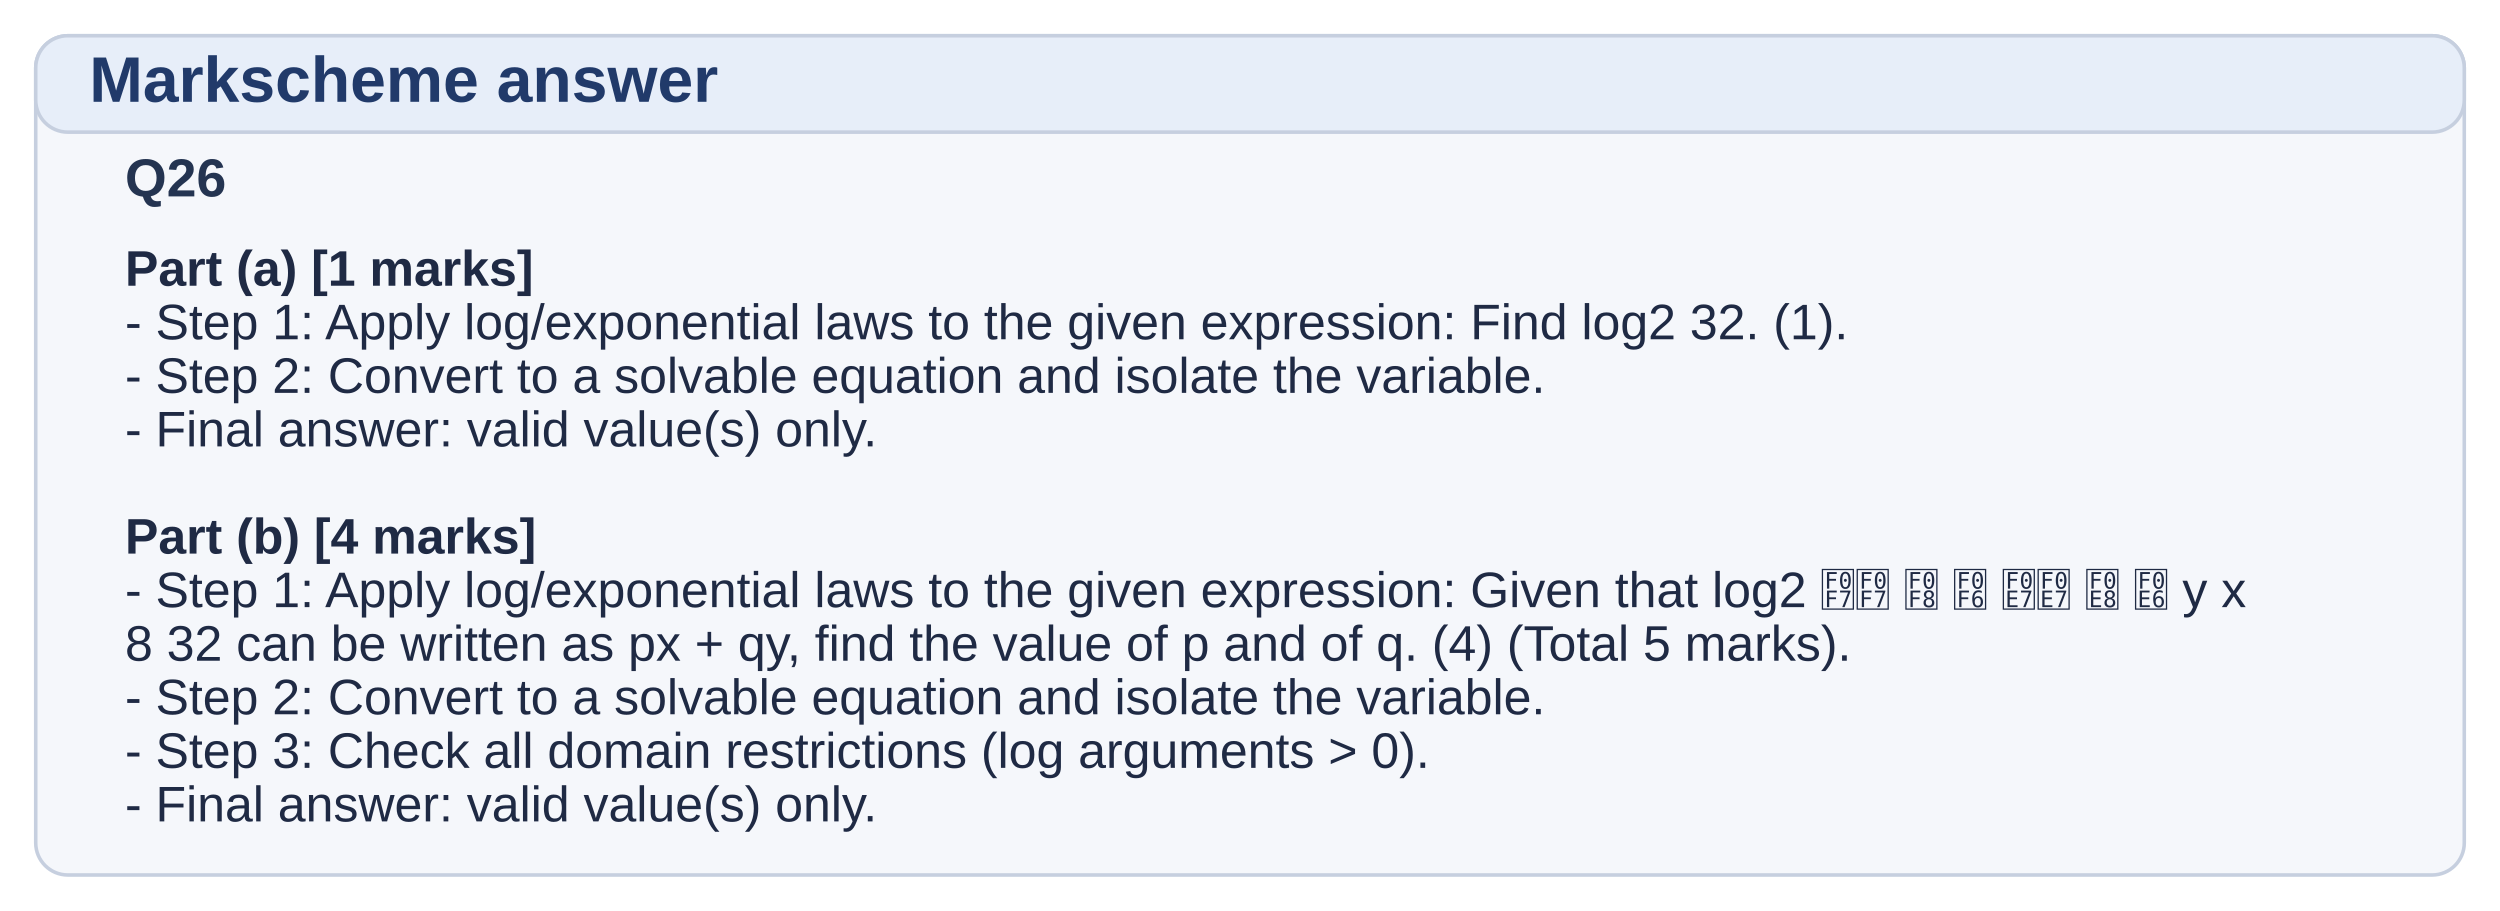
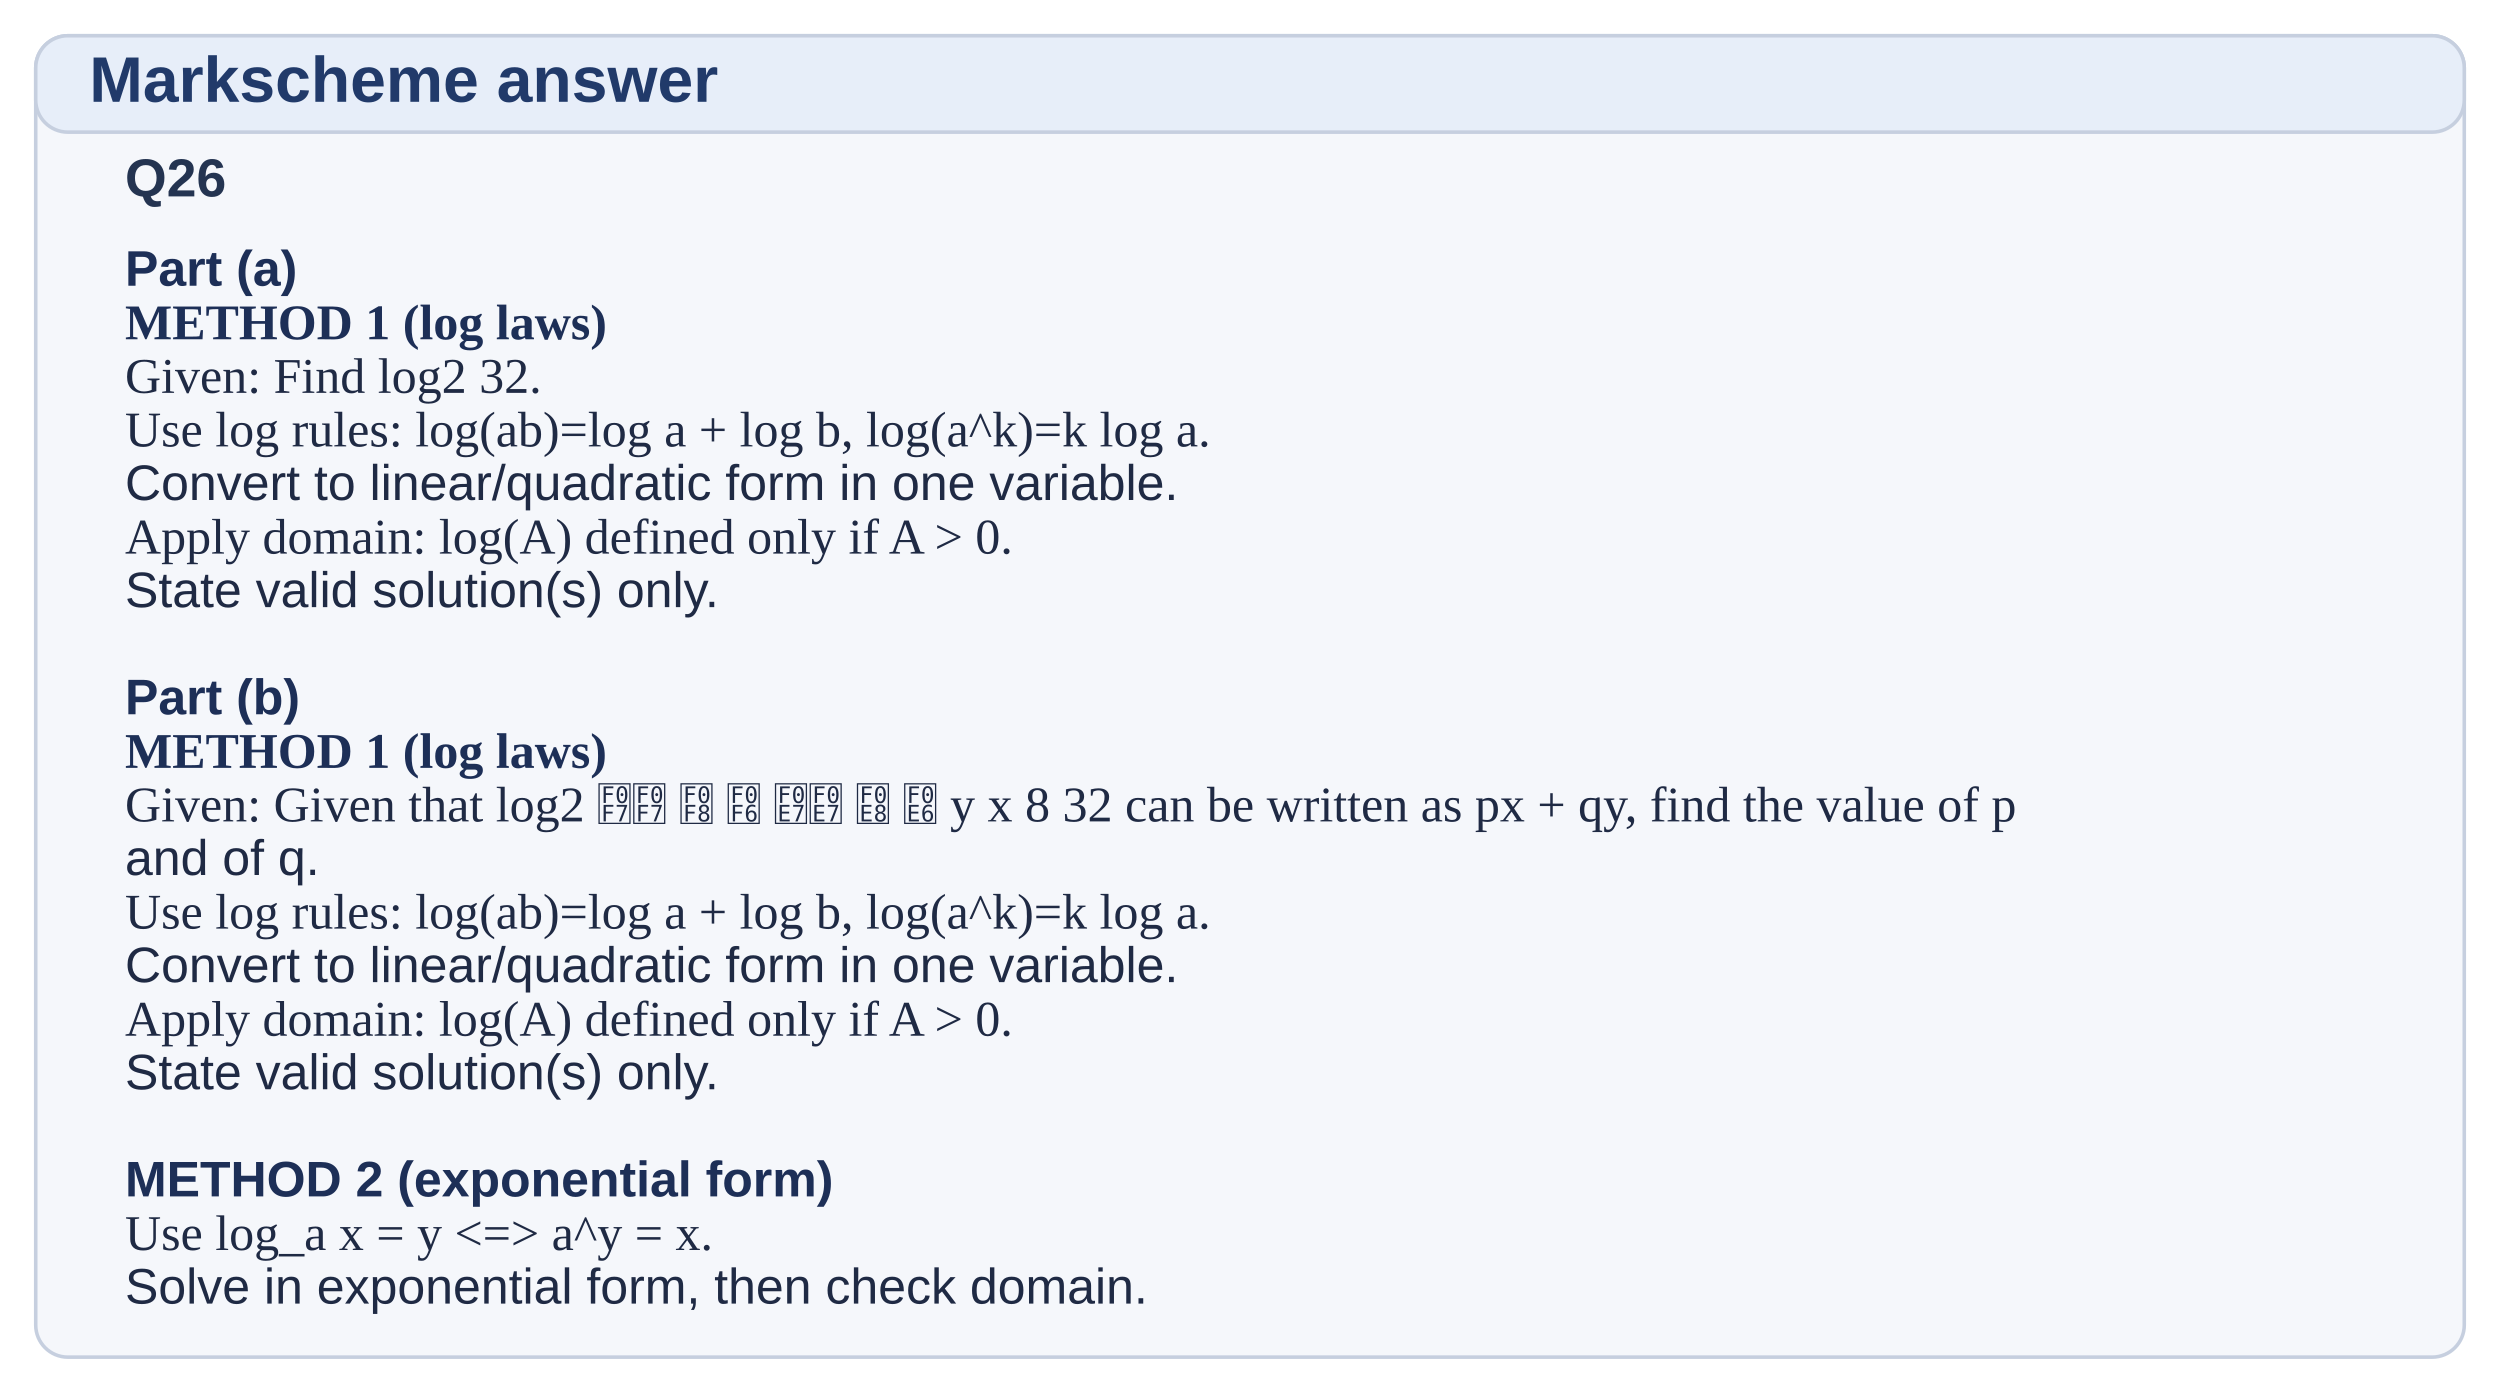
- <svg xmlns="http://www.w3.org/2000/svg" width="1400" height="510" viewBox="0 0 1400 510">
-   <rect x="20" y="20" width="1360" height="470" rx="18" ry="18" fill="#f5f7fb" stroke="#c6cfdf" stroke-width="2" />
+ <svg xmlns="http://www.w3.org/2000/svg" width="1400" height="780" viewBox="0 0 1400 780">
+   <rect x="20" y="20" width="1360" height="740" rx="18" ry="18" fill="#f5f7fb" stroke="#c6cfdf" stroke-width="2" />
  <rect x="20" y="20" width="1360" height="54" rx="18" ry="18" fill="#e7eef9" stroke="#c6cfdf" stroke-width="2" />
  <text x="50" y="57" font-family="Arial, Helvetica, sans-serif" font-size="36" font-weight="700" fill="#213a6a">Markscheme answer</text>
  <text x="70" y="110" font-family="Arial, Helvetica, sans-serif" font-size="30" font-weight="700" fill="#243451">Q26</text>
-   <text x="70" y="160" font-family="Arial, Helvetica, sans-serif" font-size="28" font-weight="700" fill="#1f2a44">Part (a) [1 marks]</text>
-   <text x="70" y="190" font-family="Arial, Helvetica, sans-serif" font-size="28" font-weight="500" fill="#1f2a44">- Step 1: Apply log/exponential laws to the given expression: Find log2 32. (1).</text>
-   <text x="70" y="220" font-family="Arial, Helvetica, sans-serif" font-size="28" font-weight="500" fill="#1f2a44">- Step 2: Convert to a solvable equation and isolate the variable.</text>
-   <text x="70" y="250" font-family="Arial, Helvetica, sans-serif" font-size="28" font-weight="500" fill="#1f2a44">- Final answer: valid value(s) only.</text>
-   <text x="70" y="280" font-family="Arial, Helvetica, sans-serif" font-size="28" font-weight="500" fill="#1f2a44"> </text>
-   <text x="70" y="310" font-family="Arial, Helvetica, sans-serif" font-size="28" font-weight="700" fill="#1f2a44">Part (b) [4 marks]</text>
-   <text x="70" y="340" font-family="Arial, Helvetica, sans-serif" font-size="28" font-weight="500" fill="#1f2a44">- Step 1: Apply log/exponential laws to the given expression: Given that log2       y x</text>
-   <text x="70" y="370" font-family="Arial, Helvetica, sans-serif" font-size="28" font-weight="500" fill="#1f2a44">8 32 can be written as px + qy, find the value of p and of q. (4) (Total 5 marks).</text>
-   <text x="70" y="400" font-family="Arial, Helvetica, sans-serif" font-size="28" font-weight="500" fill="#1f2a44">- Step 2: Convert to a solvable equation and isolate the variable.</text>
-   <text x="70" y="430" font-family="Arial, Helvetica, sans-serif" font-size="28" font-weight="500" fill="#1f2a44">- Step 3: Check all domain restrictions (log arguments &gt; 0).</text>
-   <text x="70" y="460" font-family="Arial, Helvetica, sans-serif" font-size="28" font-weight="500" fill="#1f2a44">- Final answer: valid value(s) only.</text>
+   <text x="70" y="160" font-family="Arial, Helvetica, sans-serif" font-size="28" font-weight="700" fill="#1d2f57">Part (a)</text>
+   <text x="70" y="190" font-family="Cambria Math, STIX Two Math, Times New Roman, serif" font-size="28" font-weight="700" fill="#1d2f57">METHOD 1 (log laws)</text>
+   <text x="70" y="220" font-family="Cambria Math, STIX Two Math, Times New Roman, serif" font-size="28" font-weight="500" fill="#1f2a44">Given: Find log2 32.</text>
+   <text x="70" y="250" font-family="Cambria Math, STIX Two Math, Times New Roman, serif" font-size="28" font-weight="500" fill="#1f2a44">Use log rules: log(ab)=log a + log b, log(a^k)=k log a.</text>
+   <text x="70" y="280" font-family="Arial, Helvetica, sans-serif" font-size="28" font-weight="500" fill="#1f2a44">Convert to linear/quadratic form in one variable.</text>
+   <text x="70" y="310" font-family="Cambria Math, STIX Two Math, Times New Roman, serif" font-size="28" font-weight="500" fill="#1f2a44">Apply domain: log(A) defined only if A &gt; 0.</text>
+   <text x="70" y="340" font-family="Arial, Helvetica, sans-serif" font-size="28" font-weight="500" fill="#1f2a44">State valid solution(s) only.</text>
+   <text x="70" y="370" font-family="Arial, Helvetica, sans-serif" font-size="28" font-weight="500" fill="#1f2a44"> </text>
+   <text x="70" y="400" font-family="Arial, Helvetica, sans-serif" font-size="28" font-weight="700" fill="#1d2f57">Part (b)</text>
+   <text x="70" y="430" font-family="Cambria Math, STIX Two Math, Times New Roman, serif" font-size="28" font-weight="700" fill="#1d2f57">METHOD 1 (log laws)</text>
+   <text x="70" y="460" font-family="Cambria Math, STIX Two Math, Times New Roman, serif" font-size="28" font-weight="500" fill="#1f2a44">Given: Given that log2       y x 8 32 can be written as px + qy, find the value of p</text>
+   <text x="70" y="490" font-family="Arial, Helvetica, sans-serif" font-size="28" font-weight="500" fill="#1f2a44">and of q.</text>
+   <text x="70" y="520" font-family="Cambria Math, STIX Two Math, Times New Roman, serif" font-size="28" font-weight="500" fill="#1f2a44">Use log rules: log(ab)=log a + log b, log(a^k)=k log a.</text>
+   <text x="70" y="550" font-family="Arial, Helvetica, sans-serif" font-size="28" font-weight="500" fill="#1f2a44">Convert to linear/quadratic form in one variable.</text>
+   <text x="70" y="580" font-family="Cambria Math, STIX Two Math, Times New Roman, serif" font-size="28" font-weight="500" fill="#1f2a44">Apply domain: log(A) defined only if A &gt; 0.</text>
+   <text x="70" y="610" font-family="Arial, Helvetica, sans-serif" font-size="28" font-weight="500" fill="#1f2a44">State valid solution(s) only.</text>
+   <text x="70" y="640" font-family="Arial, Helvetica, sans-serif" font-size="28" font-weight="500" fill="#1f2a44"> </text>
+   <text x="70" y="670" font-family="Arial, Helvetica, sans-serif" font-size="28" font-weight="700" fill="#1d2f57">METHOD 2 (exponential form)</text>
+   <text x="70" y="700" font-family="Cambria Math, STIX Two Math, Times New Roman, serif" font-size="28" font-weight="500" fill="#1f2a44">Use log_a x = y  &lt;=&gt;  a^y = x.</text>
+   <text x="70" y="730" font-family="Arial, Helvetica, sans-serif" font-size="28" font-weight="500" fill="#1f2a44">Solve in exponential form, then check domain.</text>
</svg>
